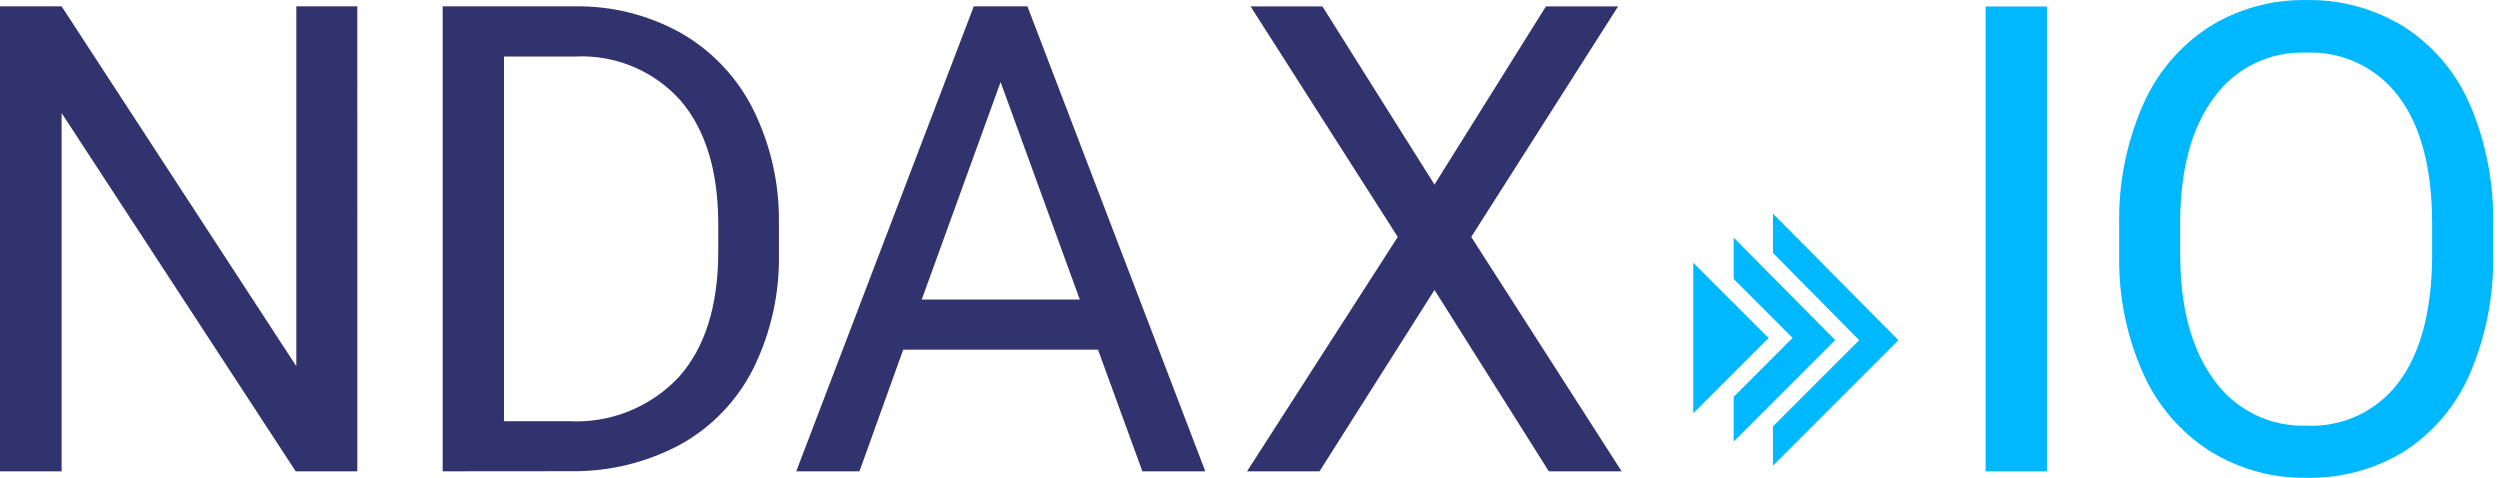
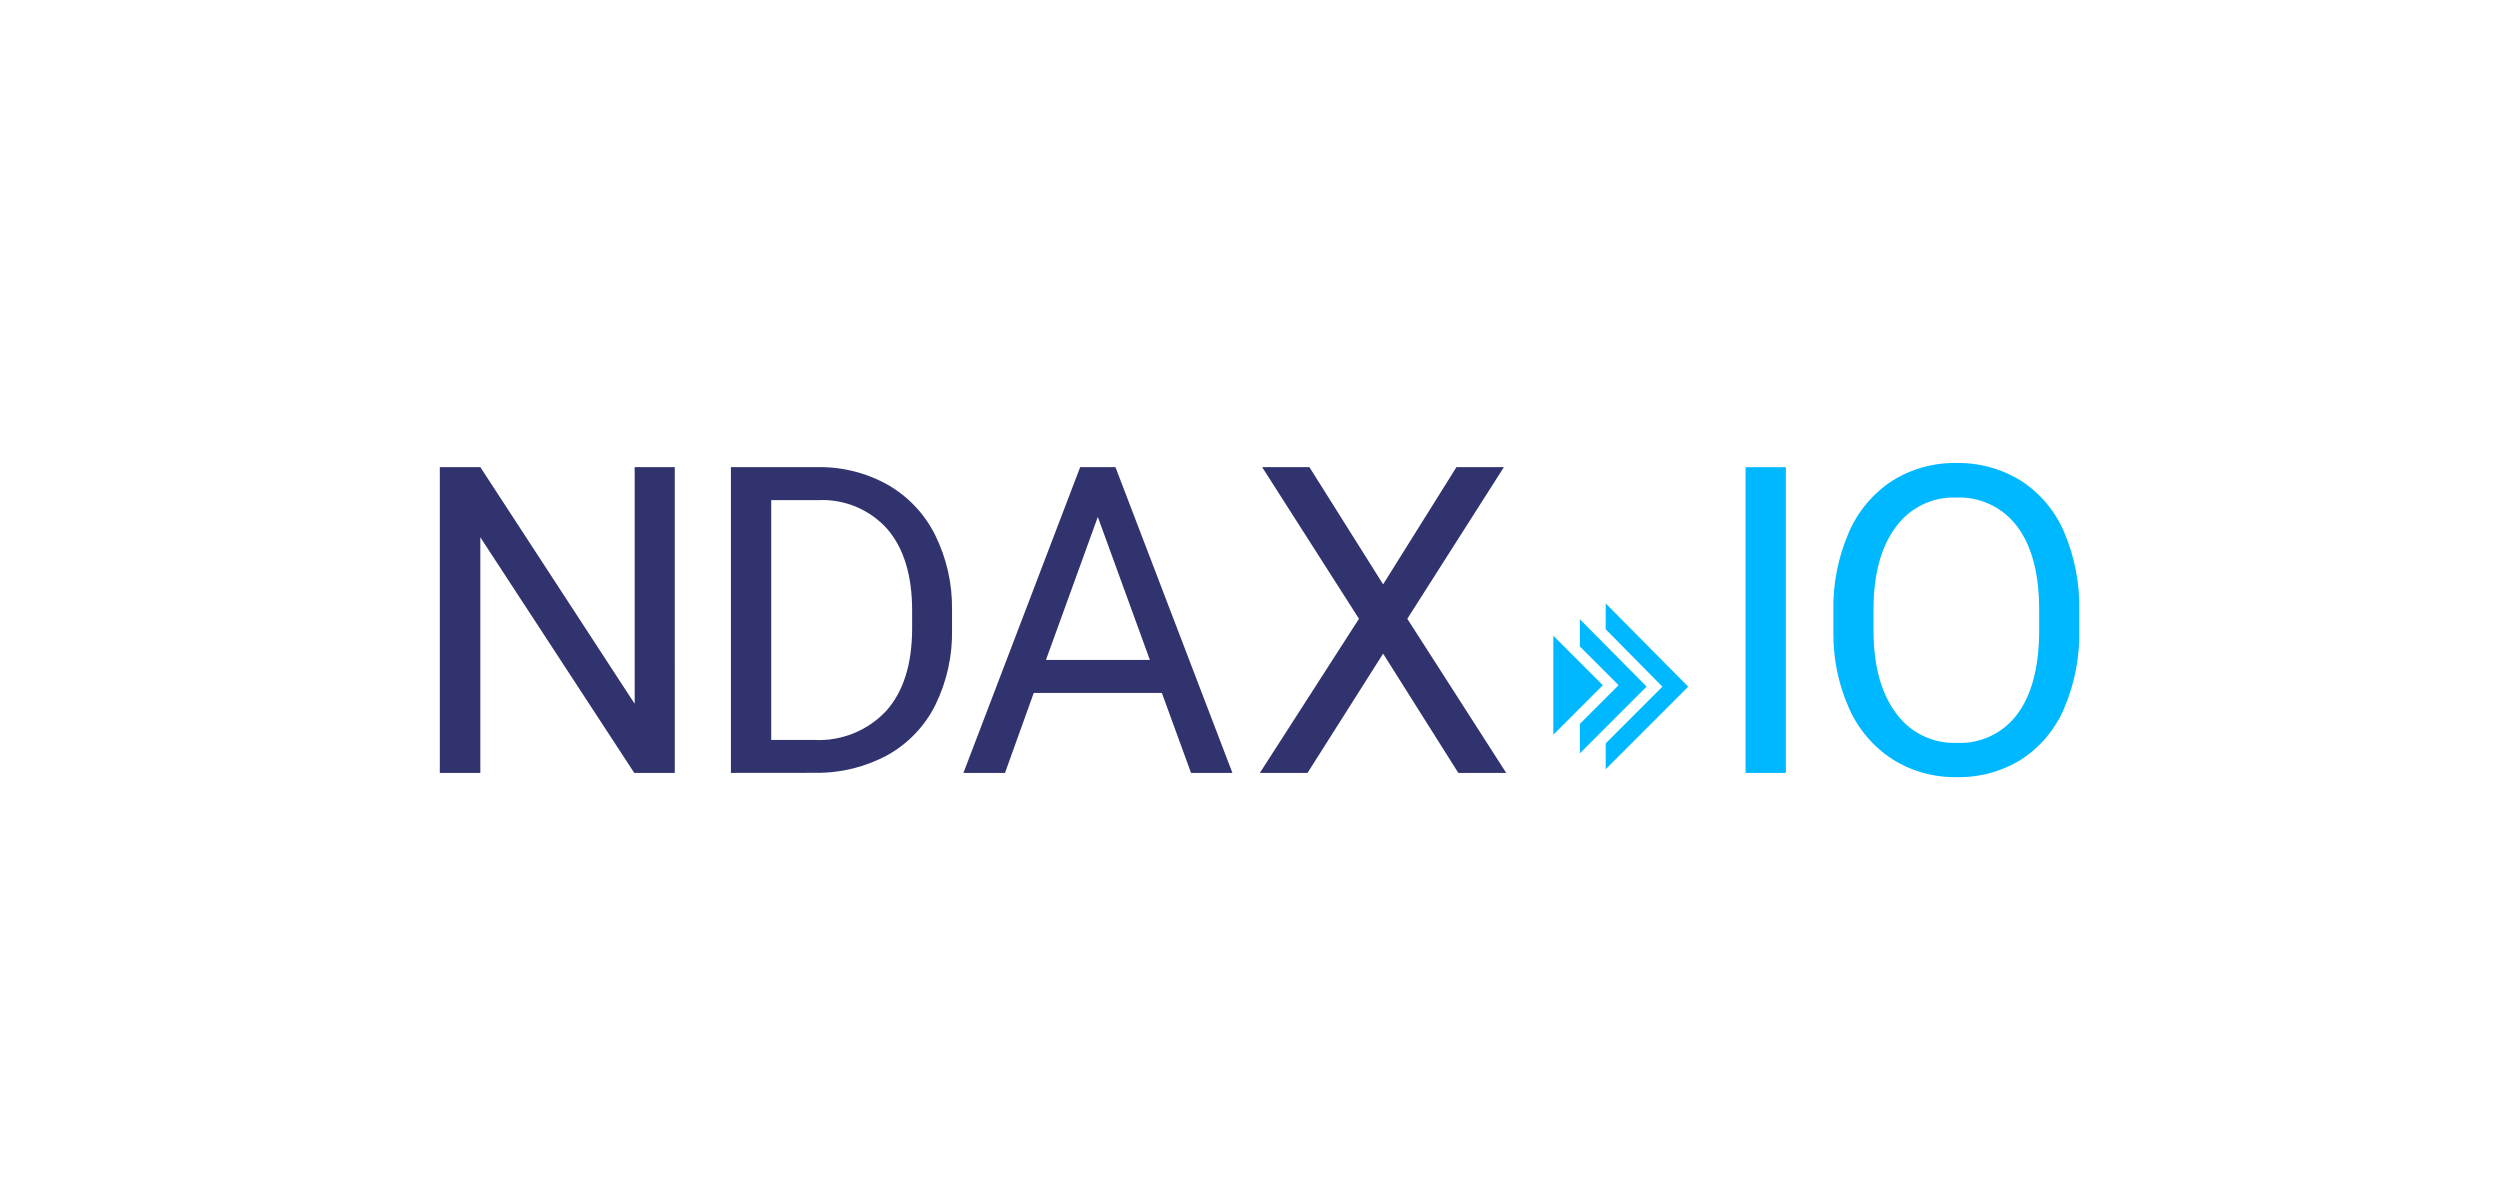
- <svg xmlns="http://www.w3.org/2000/svg" width="157px" height="30px" viewBox="0 0 157 30" version="1.1">
-   <g id="Page-1" stroke="none" stroke-width="1" fill="none" fill-rule="evenodd">
-     <g id="ndax">
-       <path d="M22.44,29.599 L18.57,29.599 L3.87,7.099 L3.87,29.599 L0,29.599 L0,0.399 L3.87,0.399 L18.609,22.999 L18.609,0.399 L22.439,0.399 L22.44,29.599 Z M27.8,29.599 L27.8,0.399 L36.042,0.399 C38.398,0.352 40.723,0.933 42.78,2.083 C44.727,3.2 46.3,4.868 47.302,6.876 C48.399,9.094 48.952,11.541 48.916,14.015 L48.916,15.88 C48.972,18.386 48.425,20.868 47.322,23.119 C46.317,25.13 44.731,26.793 42.77,27.892 C40.656,29.036 38.285,29.621 35.882,29.592 L27.8,29.599 Z M31.65,3.55 L31.65,26.45 L35.701,26.45 C38.307,26.598 40.844,25.583 42.629,23.68 C44.28,21.833 45.106,19.204 45.106,15.792 L45.106,14.086 C45.106,10.768 44.327,8.189 42.77,6.349 C41.1,4.458 38.662,3.428 36.142,3.549 L31.65,3.55 Z M68.954,21.959 L56.722,21.959 L53.974,29.599 L50.004,29.599 L61.154,0.399 L64.523,0.399 L75.694,29.599 L71.742,29.599 L68.954,21.959 Z M57.885,18.81 L67.811,18.81 L62.838,5.154 L57.885,18.81 Z M90.085,11.591 L97.085,0.401 L101.617,0.401 L92.394,14.88 L101.839,29.599 L97.267,29.599 L90.086,18.209 L82.866,29.599 L78.314,29.599 L87.779,14.88 L78.535,0.401 L83.047,0.401 L90.085,11.591 Z" id="Path_437" fill="#31336E" style="mix-blend-mode: darken;" />
-       <path d="M128.547,29.604 L124.697,29.604 L124.697,0.404 L128.547,0.404 L128.547,29.604 Z M156.568,15.943 C156.625,18.514 156.133,21.068 155.124,23.433 C154.275,25.431 152.851,27.13 151.033,28.316 C149.182,29.464 147.037,30.051 144.859,30.004 C142.698,30.042 140.572,29.451 138.74,28.304 C136.922,27.128 135.483,25.45 134.599,23.473 C133.575,21.188 133.059,18.708 133.085,16.204 L133.085,14.098 C133.034,11.542 133.534,9.005 134.549,6.658 C135.413,4.639 136.853,2.919 138.69,1.715 C140.522,0.56 142.651,-0.035 144.816,0.004 C146.998,-0.039 149.147,0.549 151.002,1.699 C152.836,2.885 154.272,4.594 155.124,6.604 C156.13,8.97 156.623,11.523 156.568,14.094 L156.568,15.943 Z M152.738,14.058 C152.738,10.595 152.043,7.938 150.652,6.087 C149.291,4.246 147.103,3.203 144.816,3.304 C142.559,3.218 140.406,4.259 139.071,6.081 C137.671,7.932 136.952,10.503 136.915,13.792 L136.915,15.938 C136.915,19.293 137.62,21.93 139.031,23.849 C140.363,25.731 142.555,26.815 144.859,26.731 C147.115,26.839 149.278,25.821 150.632,24.014 C151.995,22.203 152.697,19.606 152.738,16.223 L152.738,14.058 Z" id="Path_438" fill="#00B8FF" />
-       <g id="dot" transform="translate(106.338, 13.413)" fill="#00B8FF">
-         <polygon id="Path_7" points="5.003 0 5.003 2.468 10.418 7.951 5.003 13.366 5.003 15.834 12.885 7.952" />
-         <polygon id="Path_8" points="2.536 1.508 2.536 4.108 6.236 7.808 2.536 11.508 2.536 14.318 8.91 7.943" />
-         <polyline id="Path_9" points="0 3.084 4.73 7.813 0 12.542" />
-       </g>
+ <svg xmlns="http://www.w3.org/2000/svg" width="216px" height="104px" viewBox="0 0 216 104" version="1.1">
+   <g id="Ndax" stroke="none" stroke-width="1" fill="none" fill-rule="evenodd">
+     <g id="Logo" transform="translate(38, 40)" fill-rule="nonzero">
+       <path d="M20.302,26.779 L16.801,26.779 L3.501,6.423 L3.501,26.779 L0,26.779 L0,0.361 L3.501,0.361 L16.836,20.808 L16.836,0.361 L20.301,0.361 L20.302,26.779 Z M25.151,26.779 L25.151,0.361 L32.608,0.361 C34.739,0.319 36.843,0.844 38.704,1.885 C40.465,2.895 41.888,4.404 42.795,6.221 C43.787,8.228 44.288,10.441 44.255,12.68 L44.255,14.367 C44.306,16.634 43.811,18.88 42.813,20.916 C41.904,22.736 40.469,24.24 38.695,25.234 C36.782,26.269 34.637,26.799 32.463,26.772 L25.151,26.779 Z M28.634,3.212 L28.634,23.93 L32.299,23.93 C34.657,24.064 36.952,23.146 38.567,21.424 C40.061,19.753 40.808,17.374 40.808,14.287 L40.808,12.744 C40.808,9.742 40.104,7.409 38.695,5.744 C37.184,4.034 34.978,3.102 32.698,3.211 L28.634,3.212 Z M62.384,19.867 L51.317,19.867 L48.831,26.779 L45.24,26.779 L55.327,0.361 L58.375,0.361 L68.482,26.779 L64.906,26.779 L62.384,19.867 Z M52.37,17.018 L61.35,17.018 L56.851,4.663 L52.37,17.018 Z M81.502,10.487 L87.835,0.363 L91.935,0.363 L83.591,13.462 L92.136,26.779 L87.999,26.779 L81.502,16.474 L74.97,26.779 L70.852,26.779 L79.415,13.462 L71.052,0.363 L75.134,0.363 L81.502,10.487 Z" id="Ndax" fill="#31336E" style="mix-blend-mode: darken;" />
+       <path d="M136.614,1.537 C138.273,2.61 139.572,4.156 140.343,5.975 C141.254,8.115 141.699,10.425 141.65,12.751 L141.65,14.424 C141.702,16.75 141.256,19.06 140.343,21.2 C139.575,23.007 138.287,24.545 136.642,25.618 C134.967,26.657 133.027,27.187 131.057,27.145 C129.101,27.179 127.178,26.645 125.521,25.607 C123.875,24.543 122.574,23.025 121.774,21.236 C120.848,19.169 120.38,16.925 120.404,14.66 L120.404,12.755 C120.359,10.442 120.81,8.147 121.729,6.024 C122.51,4.197 123.814,2.641 125.475,1.552 C127.132,0.507 129.059,-0.031 131.018,0.004 C132.992,-0.036 134.936,0.497 136.614,1.537 Z M116.299,0.366 L116.299,26.783 L112.816,26.783 L112.816,0.366 L116.299,0.366 Z M100.732,12.135 L107.863,19.329 L100.732,26.46 L100.732,24.227 L105.631,19.328 L100.732,14.368 L100.732,12.135 Z M98.5,13.499 L104.267,19.321 L98.5,25.089 L98.5,22.546 L101.848,19.199 L98.5,15.852 L98.5,13.499 Z M131.018,2.989 C128.975,2.911 127.028,3.853 125.82,5.502 C124.553,7.177 123.903,9.502 123.869,12.478 L123.869,14.419 C123.869,17.455 124.508,19.841 125.784,21.577 C126.989,23.28 128.972,24.26 131.057,24.184 C133.098,24.282 135.054,23.361 136.279,21.726 C137.513,20.087 138.148,17.738 138.185,14.677 L138.185,12.719 C138.185,9.586 137.556,7.182 136.298,5.507 C135.066,3.841 133.087,2.898 131.018,2.989 Z M96.206,14.925 L100.485,19.204 L96.206,23.482 L96.206,14.925 Z" id="dot-io" fill="#00B8FF" />
    </g>
  </g>
</svg>
